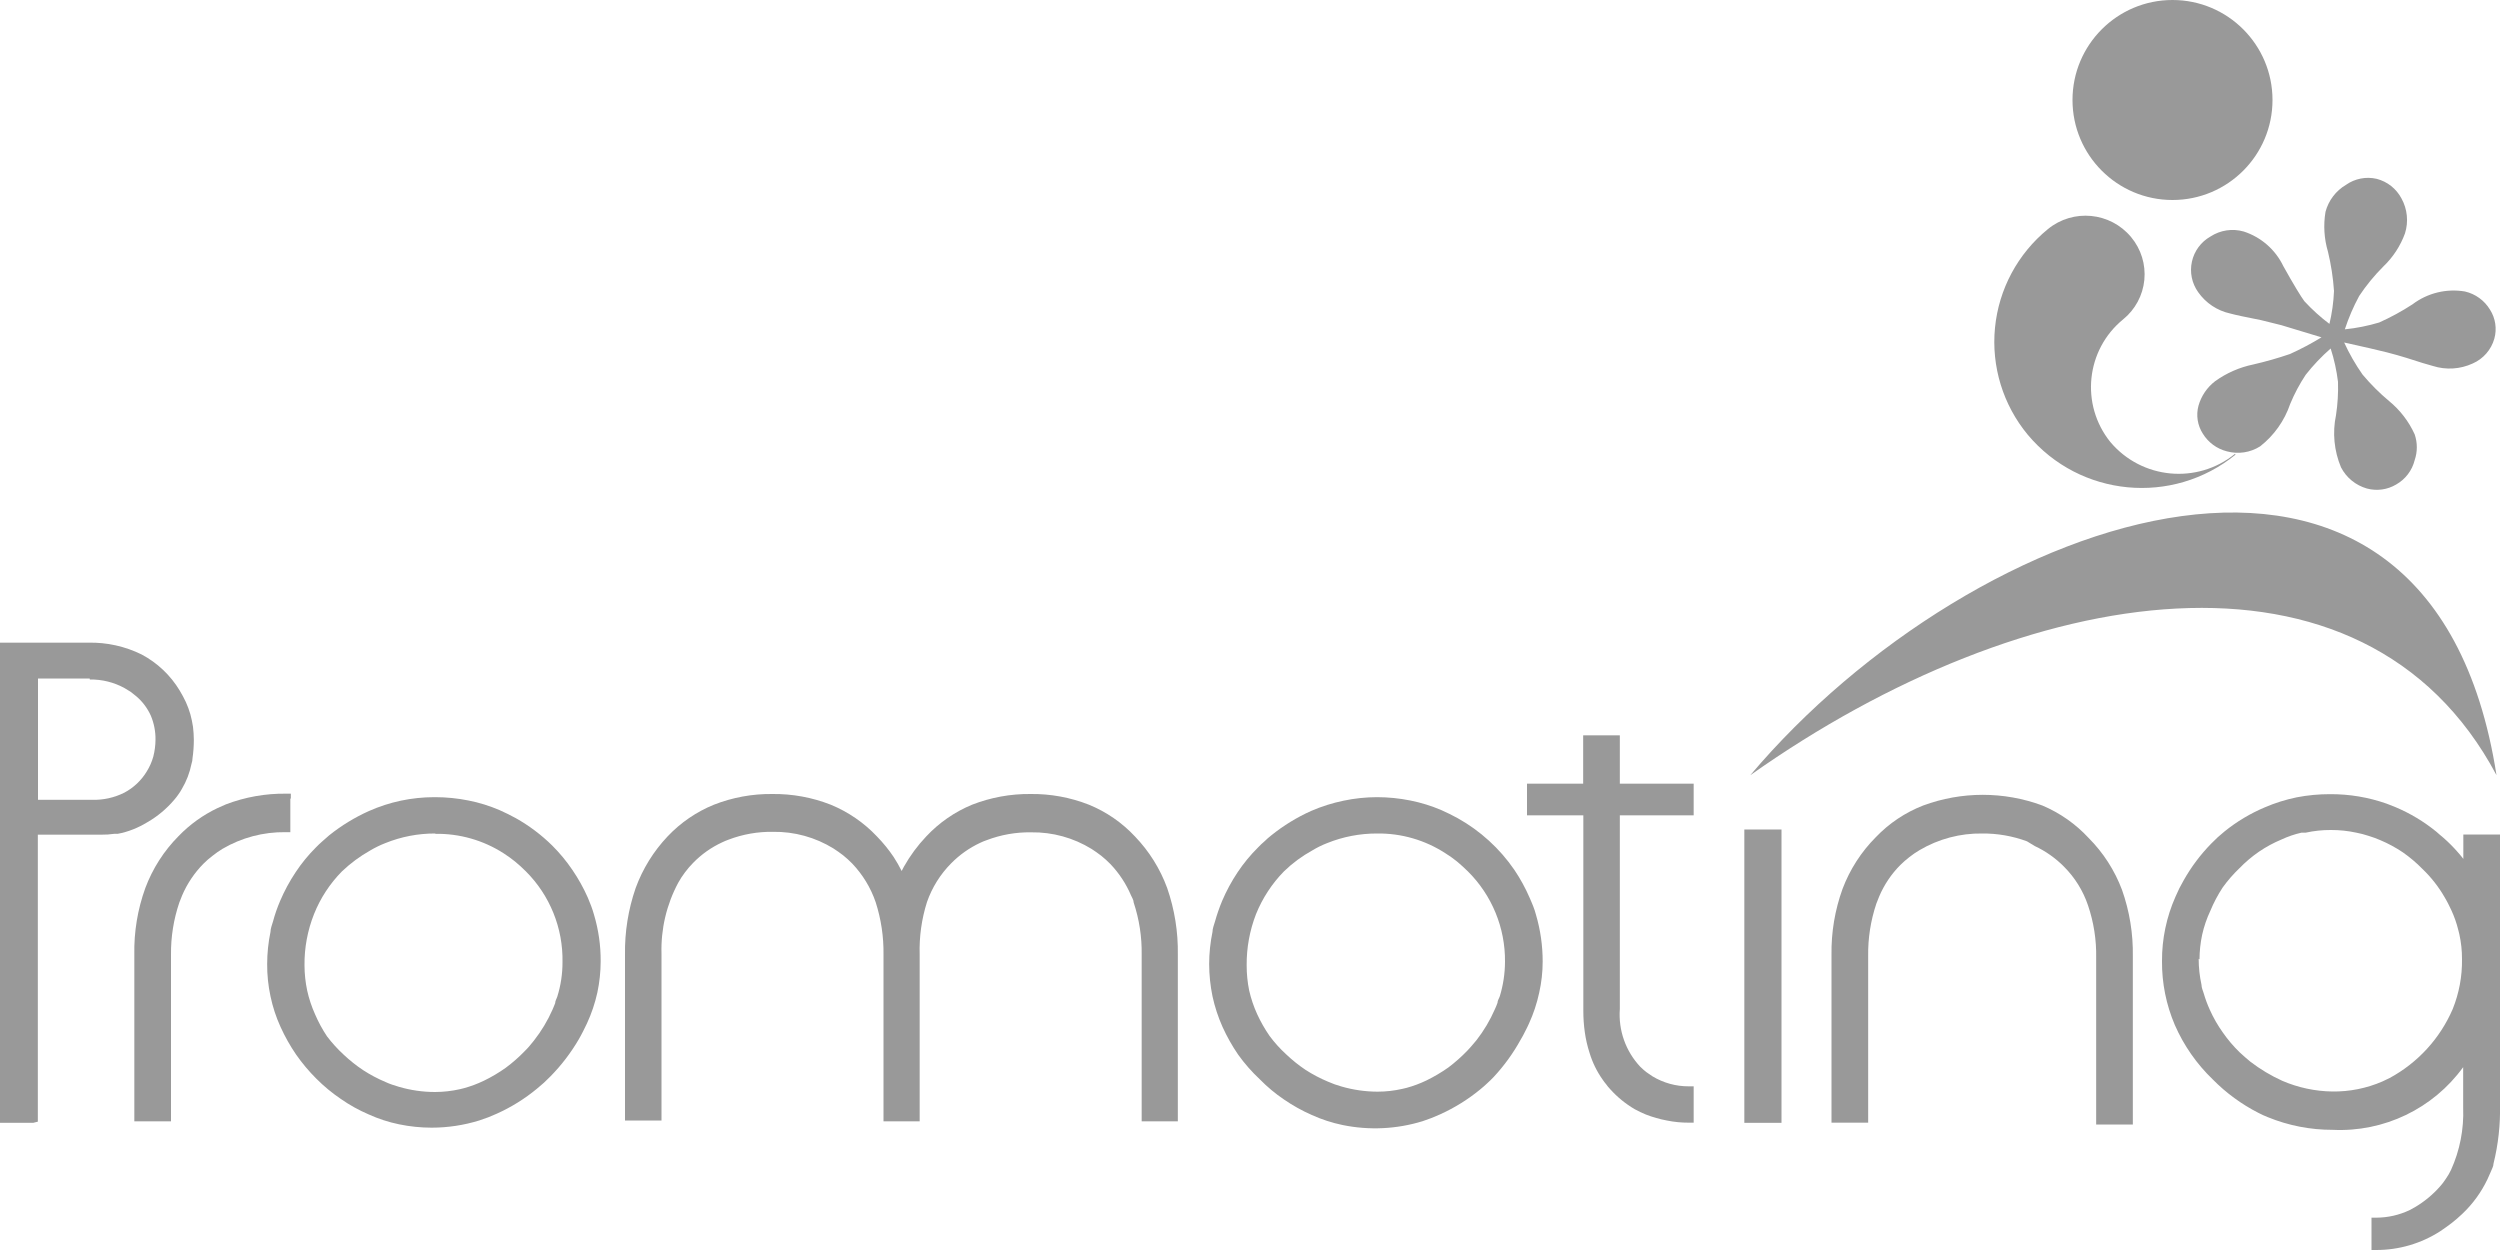
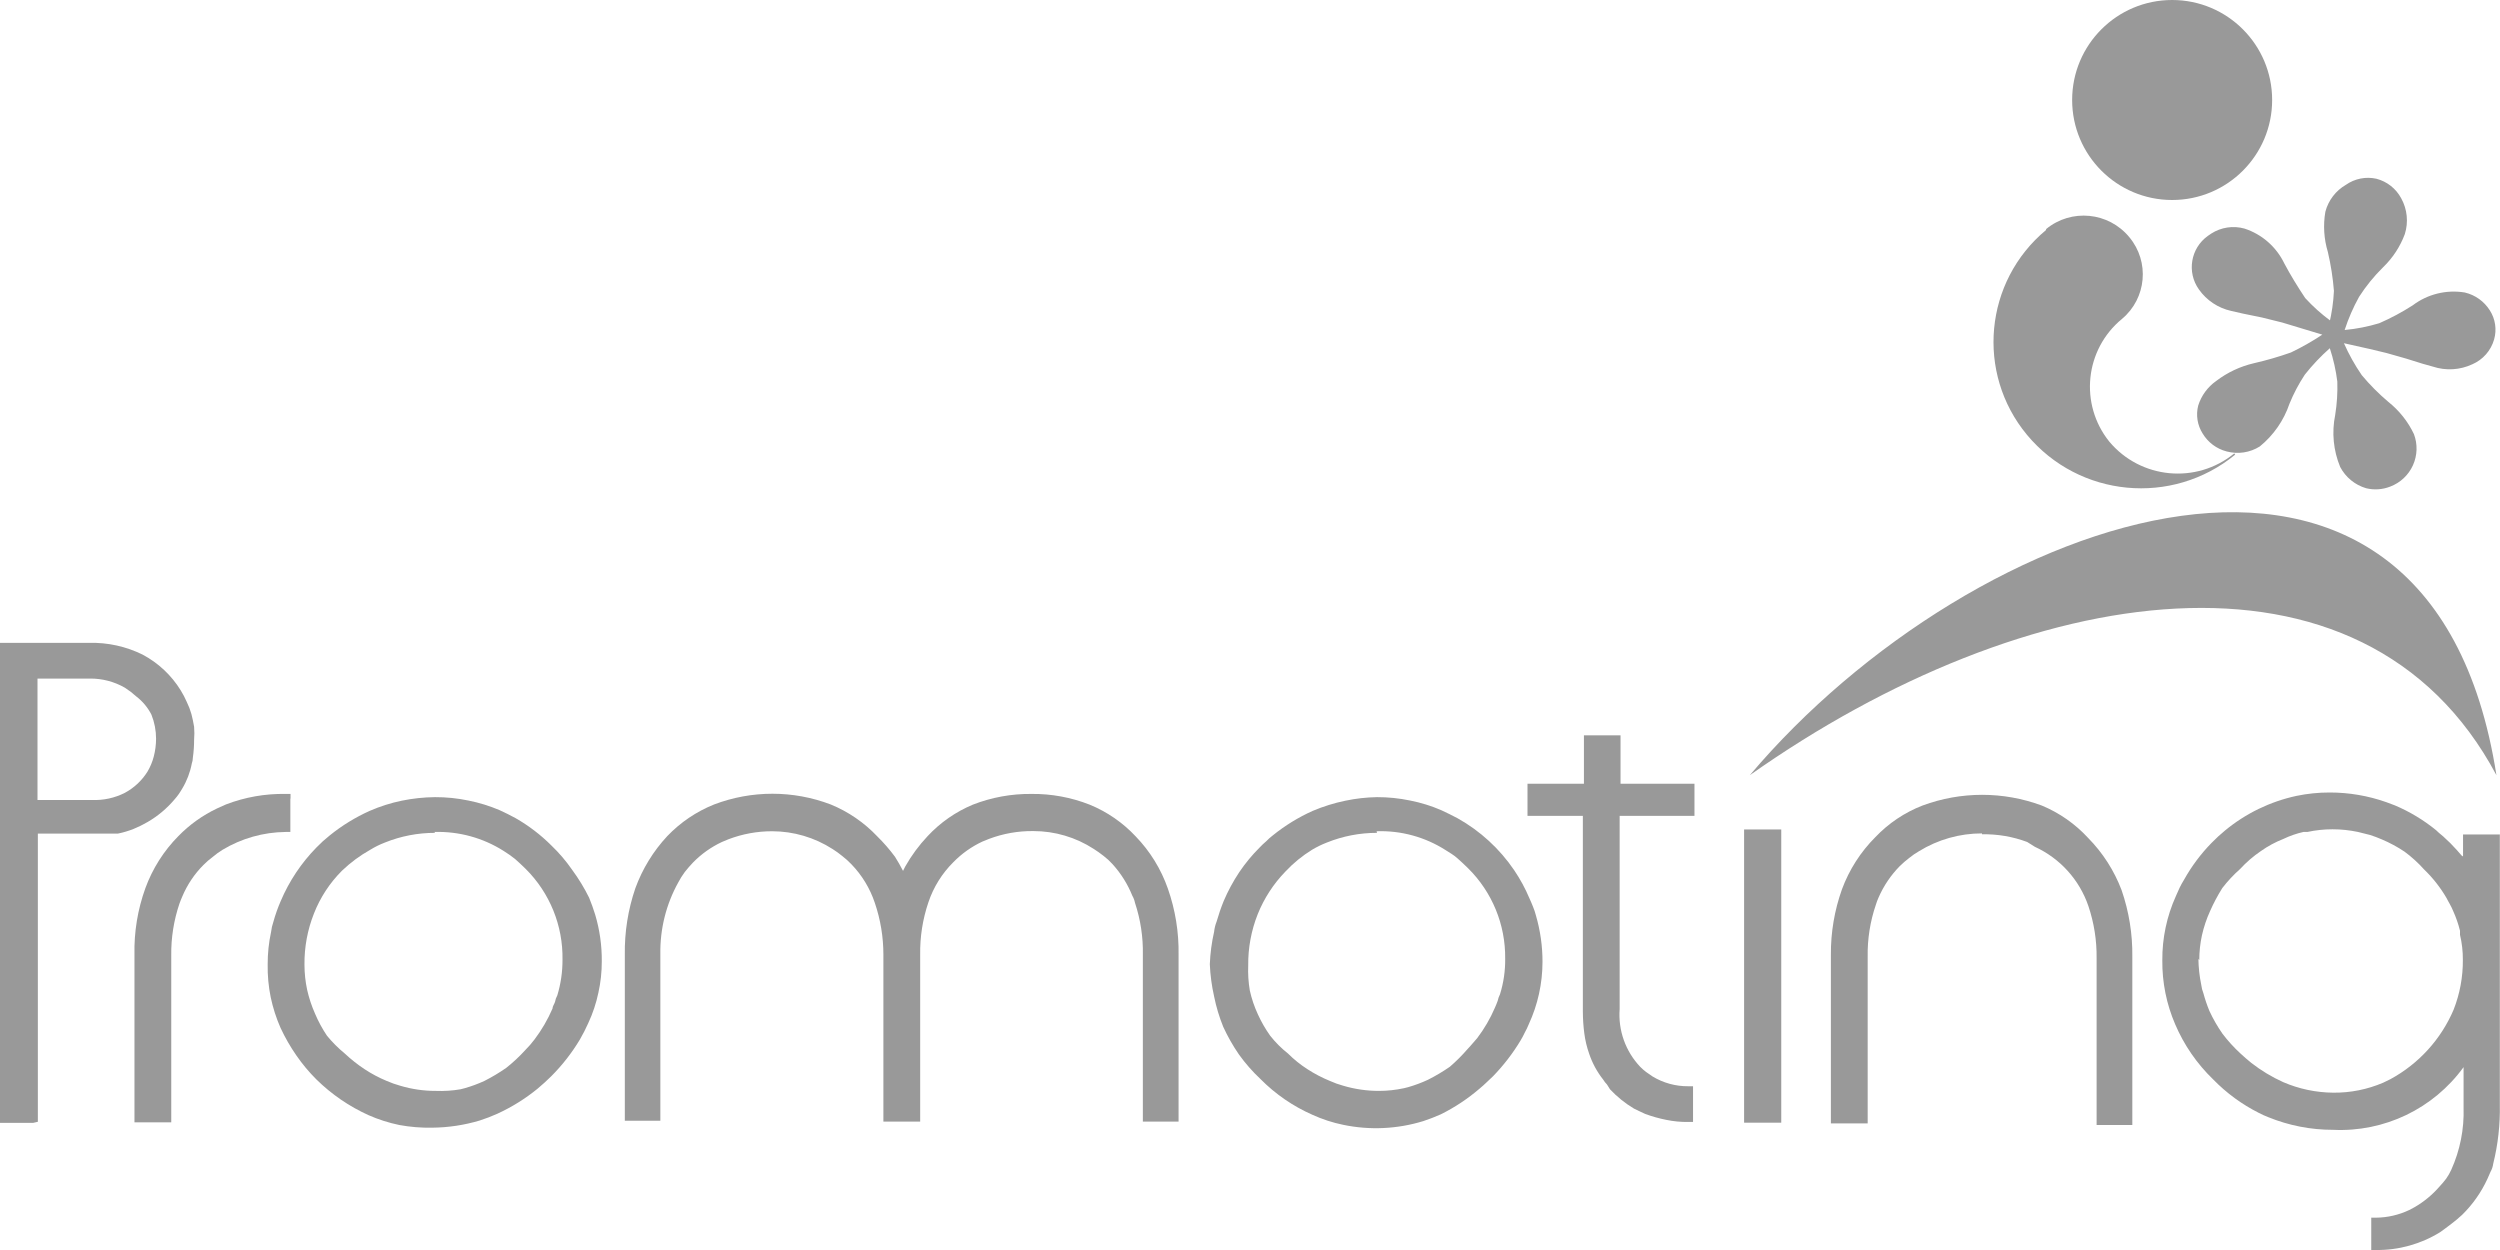
- <svg xmlns="http://www.w3.org/2000/svg" id="promoting" width="150" height="75" viewBox="0 0 150 75">
+ <svg xmlns="http://www.w3.org/2000/svg" id="promoting" width="140" height="70" viewBox="0 0 140 70">
  <defs>
    <style>.cls-1,.cls-2{fill:#999;}.cls-2{fill-rule:evenodd;}</style>
  </defs>
-   <path class="cls-1" d="M110.18,87.25V85.79h2.2V102a13.48,13.48,0,0,1-.39,3.54h0c0,.16-.1.32-.16.48l-.2.45a7,7,0,0,1-1.51,2.08h0a8.39,8.39,0,0,1-.65.56h0c-.22.17-.45.33-.67.48a7.08,7.08,0,0,1-3.84,1.13h-.29v-1.94h.3a4.68,4.68,0,0,0,2-.46l.31-.17h0a6.2,6.2,0,0,0,1.49-1.23h0a3.43,3.43,0,0,0,.36-.47,3.88,3.88,0,0,0,.31-.53,8.29,8.29,0,0,0,.73-3.73V99.75a9.13,9.13,0,0,1-7.83,3.76h0a10.22,10.22,0,0,1-3.89-.76h0a5.65,5.65,0,0,1-.57-.26,10.63,10.63,0,0,1-2.73-2h0a10.19,10.19,0,0,1-2.28-3.27,9.56,9.56,0,0,1-.77-3.83,9.42,9.42,0,0,1,.81-3.87h0l.23-.5h0c.08-.16.17-.32.26-.48a10.57,10.57,0,0,1,1.66-2.21h0l.39-.38.41-.35a10.06,10.06,0,0,1,2.41-1.44,9.85,9.85,0,0,1,1.91-.6h0a10.4,10.4,0,0,1,2-.19h0a10.07,10.07,0,0,1,3.4.57l.51.2a10.09,10.09,0,0,1,2.48,1.49h0l.17.15h0L109,86h0a9.06,9.06,0,0,1,.82.82h0l.14.16h0l.14.17h0l.1.13Zm-15.88,6v0h0a7.38,7.38,0,0,0,.17,1.56h0c0,.17.08.34.13.5a7.28,7.28,0,0,0,.37,1,7.88,7.88,0,0,0,.78,1.36h0a8.08,8.08,0,0,0,1,1.18h0l.32.29.33.28a9.77,9.77,0,0,0,1.92,1.15,7.87,7.87,0,0,0,3,.64h0a7.3,7.3,0,0,0,3-.6l.44-.21a8.56,8.56,0,0,0,3.78-4.13,7.7,7.7,0,0,0,.56-3v0h0a6.82,6.82,0,0,0-.16-1.5l-.06-.24a6.58,6.58,0,0,0-.42-1.2h0c-.06-.13-.12-.26-.19-.39s-.13-.25-.21-.38a7.57,7.57,0,0,0-1.33-1.7,8.26,8.26,0,0,0-1.18-1,8,8,0,0,0-1.35-.73h0a6.77,6.77,0,0,0-.71-.26,6,6,0,0,0-.73-.19,7.1,7.1,0,0,0-1.53-.16h0a6.91,6.91,0,0,0-1.51.16h0l-.25,0h0a5.87,5.87,0,0,0-1.2.41,7.59,7.59,0,0,0-1.35.73,7.74,7.74,0,0,0-1.18,1,8.27,8.27,0,0,0-1,1.15A8.45,8.45,0,0,0,95,90.37a6.91,6.91,0,0,0-.49,1.43,7.29,7.29,0,0,0-.16,1.48Z" transform="translate(37.62 -35.72)" />
-   <path class="cls-1" d="M45,83.55a10.23,10.23,0,0,1,2,.2,9.42,9.42,0,0,1,1.87.58h0l.49.23h0l.48.25h0a10.1,10.1,0,0,1,3.4,3.1,10.44,10.44,0,0,1,.92,1.68h0v0h0c.08.17.14.34.21.5s.12.35.17.52h0a9.92,9.92,0,0,1,.4,2.8,8.47,8.47,0,0,1-.21,1.88,9,9,0,0,1-.61,1.84h0c-.07.16-.15.32-.24.49h0a5.42,5.42,0,0,1-.26.48A11.22,11.22,0,0,1,52,100.34h0c-.13.14-.26.26-.39.38h0c-.13.12-.26.24-.41.36h0a10.83,10.83,0,0,1-2.41,1.5h0l-.52.22-.53.19h0a9.68,9.68,0,0,1-4.81.23,8.79,8.79,0,0,1-1.84-.6,10.05,10.05,0,0,1-1.67-.93,9.31,9.31,0,0,1-1.45-1.21A10,10,0,0,1,36.67,99a10.88,10.88,0,0,1-.94-1.67,9.33,9.33,0,0,1-.6-1.83,9.68,9.68,0,0,1-.2-1.94v0h0a9.58,9.58,0,0,1,.2-1.93h0c0-.2.09-.41.15-.62a10.68,10.68,0,0,1,.43-1.24,10.53,10.53,0,0,1,.93-1.72,9.6,9.6,0,0,1,1.22-1.48h0a4.51,4.51,0,0,1,.39-.37h0a4.59,4.59,0,0,1,.41-.36,11,11,0,0,1,2.38-1.46A9.91,9.91,0,0,1,43,83.76h0a9.8,9.8,0,0,1,2-.21Zm0,2.18h0a7.94,7.94,0,0,0-3,.58,5.66,5.66,0,0,0-.89.44A7.91,7.91,0,0,0,39.42,88h0a7.88,7.88,0,0,0-1.68,2.57,8.3,8.3,0,0,0-.56,3.07,7.51,7.51,0,0,0,.15,1.51,7.42,7.42,0,0,0,.48,1.42,8.73,8.73,0,0,0,.74,1.3,7.72,7.72,0,0,0,1,1.11,8.75,8.75,0,0,0,1.16.93,8.64,8.64,0,0,0,1.35.71h0l.4.16h0l.41.13a7.83,7.83,0,0,0,2.16.31h0a6.69,6.69,0,0,0,1.5-.17l.25-.06a7,7,0,0,0,1.18-.44h0a9.55,9.55,0,0,0,1.32-.78,9.65,9.65,0,0,0,1.13-1v0h0c.09-.1.19-.2.28-.31l.28-.33a8.61,8.61,0,0,0,1.1-1.85v0h0a4,4,0,0,0,.16-.39h0c0-.14.1-.27.14-.4a7.19,7.19,0,0,0,.31-2.06A7.54,7.54,0,0,0,50.45,88h0c-.22-.21-.43-.41-.65-.59a6.63,6.63,0,0,0-.69-.49A7.34,7.34,0,0,0,45,85.73Z" transform="translate(37.62 -35.72)" />
-   <path class="cls-1" d="M-11.51,83.55a10.2,10.2,0,0,1,2,.2,9.22,9.22,0,0,1,1.87.58h0l.49.23h0l.48.25h0a10.3,10.3,0,0,1,2.18,1.64h0a9.87,9.87,0,0,1,1.21,1.46,10.47,10.47,0,0,1,.93,1.67h0v0l.2.5c.07.18.12.35.17.52h0a9.57,9.57,0,0,1,.4,2.8,9.09,9.09,0,0,1-.2,1.88,9.06,9.06,0,0,1-.62,1.84h0l-.24.49c-.09.17-.17.33-.26.48a11.27,11.27,0,0,1-1.69,2.21h0l-.39.38h0l-.42.36h0a10.61,10.61,0,0,1-2.41,1.5h0l-.52.22-.54.19h0a9.69,9.69,0,0,1-2.85.43,9.63,9.63,0,0,1-1.95-.2,8.61,8.61,0,0,1-1.84-.6,9.31,9.31,0,0,1-1.67-.93,9.87,9.87,0,0,1-1.46-1.21h0A10.66,10.66,0,0,1-19.85,99h0a10.88,10.88,0,0,1-.94-1.67,8.71,8.71,0,0,1-.6-1.83,9,9,0,0,1-.2-1.94v0h0a9.58,9.58,0,0,1,.2-1.93c0-.2.09-.41.15-.62a9.09,9.09,0,0,1,.43-1.24,10.53,10.53,0,0,1,.93-1.72,9.54,9.54,0,0,1,1.21-1.48h0c.13-.13.26-.26.39-.37h0l.41-.36a11.07,11.07,0,0,1,2.39-1.46,9.69,9.69,0,0,1,1.91-.62h0a9.8,9.8,0,0,1,2-.21Zm0,2.18h0a7.92,7.92,0,0,0-3,.58,6.24,6.24,0,0,0-.9.44A8.52,8.52,0,0,0-17.1,88h0a7.72,7.72,0,0,0-1.68,2.57,8.1,8.1,0,0,0-.57,3.07,7.51,7.51,0,0,0,.16,1.51,7.39,7.39,0,0,0,.47,1.42A8.26,8.26,0,0,0-18,97.9,8.4,8.4,0,0,0-17,99h0a8.85,8.85,0,0,0,1.17.93,8.54,8.54,0,0,0,1.34.71h0a3.7,3.7,0,0,0,.4.16h0l.41.13a7.72,7.72,0,0,0,2.16.31h0a6.83,6.83,0,0,0,1.5-.17l.24-.06a7,7,0,0,0,1.18-.44h0a9,9,0,0,0,1.32-.78,9,9,0,0,0,1.14-1v0h0c.1-.1.2-.2.29-.31l.27-.33a8.65,8.65,0,0,0,1.11-1.85v0h0c.06-.13.11-.27.16-.39h0c0-.14.09-.27.13-.4a6.86,6.86,0,0,0,.31-2.06A7.5,7.5,0,0,0-6.07,88h0c-.21-.21-.43-.41-.65-.59a7.76,7.76,0,0,0-.68-.49,7.36,7.36,0,0,0-4.1-1.17Z" transform="translate(37.62 -35.72)" />
-   <path class="cls-1" d="M-35.63,103.09h-2V74.28h5.31a6.89,6.89,0,0,1,3.2.71,5.89,5.89,0,0,1,2.28,2.16,7.55,7.55,0,0,1,.37.69,5.39,5.39,0,0,1,.27.73,6.41,6.41,0,0,1,.16.76h0a6.84,6.84,0,0,1,.05.79h0v0h0a7.69,7.69,0,0,1-.08,1.1q0,.15-.06.33h0a4.8,4.8,0,0,1-.58,1.51h0a3,3,0,0,1-.21.33h0a3.24,3.24,0,0,1-.24.31h0a6.09,6.09,0,0,1-1.63,1.36h0a5.49,5.49,0,0,1-.84.42,5,5,0,0,1-.93.27h0l-.21,0h0a4.9,4.9,0,0,1-.77.05h-3.81v17.22Zm3.39-26.66h-3.1v7.28l3.25,0a4.07,4.07,0,0,0,1.93-.43h0A3.47,3.47,0,0,0-28.81,82h0a3.39,3.39,0,0,0,.39-.89,4.25,4.25,0,0,0,.13-1,3.61,3.61,0,0,0-.28-1.45,3.31,3.31,0,0,0-.87-1.16h0l-.34-.27-.36-.22a4.18,4.18,0,0,0-2.09-.52Z" transform="translate(37.62 -35.72)" />
-   <path class="cls-1" d="M-20.2,83.65v2h-.29a7.28,7.28,0,0,0-3.78,1h0a5.46,5.46,0,0,0-.6.42,5,5,0,0,0-.55.48h0a6.16,6.16,0,0,0-1.27,1.89c-.06.14-.12.29-.17.43A9.43,9.43,0,0,0-27.36,93h0v10h-2.2V93A11.11,11.11,0,0,1-28.9,89a8.8,8.8,0,0,1,2-3.12,8.06,8.06,0,0,1,2.32-1.67l.52-.23h0a9.77,9.77,0,0,1,3.59-.64h.3v.28Z" transform="translate(37.62 -35.72)" />
-   <path class="cls-1" d="M54.3,82.74h3.07v-2.9h2.2v2.9H64v1.9H59.57V96.26a4.57,4.57,0,0,0,1.23,3.47h0c.11.11.23.21.35.31h0l.38.26a4.18,4.18,0,0,0,2.18.6H64v2.18h-.29a6.42,6.42,0,0,1-1.32-.13,7,7,0,0,1-1.26-.36h0l-.34-.15h0l-.33-.17h0a6.19,6.19,0,0,1-1.47-1.2h0v0a2.15,2.15,0,0,1-.23-.28,3.15,3.15,0,0,1-.22-.29,5.54,5.54,0,0,1-.79-1.62h0a7.2,7.2,0,0,1-.28-1.22,9,9,0,0,1-.09-1.28h0V84.64H54v-1.9Z" transform="translate(37.62 -35.72)" />
-   <polygon class="cls-1" points="106.6 67.37 104.95 67.37 104.66 67.37 104.66 67.09 104.66 50.05 104.66 49.77 104.95 49.77 106.6 49.77 106.89 49.77 106.89 50.05 106.89 67.09 106.89 67.37 106.6 67.37 106.6 67.37" />
-   <path class="cls-1" d="M17.56,93V103H15.39V93a9.84,9.84,0,0,0-.47-3.15,6.35,6.35,0,0,0-1.41-2.32h0a6.28,6.28,0,0,0-.54-.49c-.18-.14-.38-.28-.58-.41a6.71,6.71,0,0,0-3.63-1h0a7.17,7.17,0,0,0-2.67.47h0a3.89,3.89,0,0,0-.38.16,5.86,5.86,0,0,0-1.74,1.23h0a5.43,5.43,0,0,0-.49.57,5.23,5.23,0,0,0-.41.63,8.5,8.5,0,0,0-1,4.26v10H-.12V93A11.69,11.69,0,0,1,.52,89,9,9,0,0,1,2.44,85.9,7.93,7.93,0,0,1,5.22,84a9.32,9.32,0,0,1,3.5-.64,9.29,9.29,0,0,1,3.5.64A8,8,0,0,1,15,85.91a8.89,8.89,0,0,1,1,1.23,8.68,8.68,0,0,1,.48.84l.13-.25a9.2,9.2,0,0,1,1.35-1.83A7.89,7.89,0,0,1,20.71,84a9.38,9.38,0,0,1,3.51-.64,9.27,9.27,0,0,1,3.49.64,7.83,7.83,0,0,1,2.77,1.91A8.86,8.86,0,0,1,32.41,89,11.63,11.63,0,0,1,33.05,93V103H30.88V93h0a9.44,9.44,0,0,0-.48-3.13h0c0-.15-.1-.29-.16-.43A6.26,6.26,0,0,0,29,87.56h0a6.28,6.28,0,0,0-.54-.49c-.18-.14-.38-.28-.58-.41a6.71,6.71,0,0,0-3.63-1h0a7.17,7.17,0,0,0-2.67.47,3.2,3.2,0,0,0-.39.16,6,6,0,0,0-1.74,1.23A6.18,6.18,0,0,0,18,89.84,9.51,9.51,0,0,0,17.56,93Z" transform="translate(37.62 -35.72)" />
-   <path class="cls-1" d="M81.33,85.73h0a7.19,7.19,0,0,0-3.78,1h0a5.33,5.33,0,0,0-.6.41,6.3,6.3,0,0,0-.55.48h0a6,6,0,0,0-1.27,1.89h0c-.06.14-.12.29-.17.43a9.45,9.45,0,0,0-.49,3.14h0v10h-2.2V93a11.15,11.15,0,0,1,.66-3.94,8.81,8.81,0,0,1,2-3.11,7.89,7.89,0,0,1,2.84-1.9,10.3,10.3,0,0,1,7.15,0A8.06,8.06,0,0,1,87.7,86a8.81,8.81,0,0,1,2,3.11,11.4,11.4,0,0,1,.65,4v10.08h-2.2v-10a9.22,9.22,0,0,0-.49-3.15,6,6,0,0,0-1.44-2.32,6.11,6.11,0,0,0-1.76-1.24h0L84,86.2a7.56,7.56,0,0,0-2.71-.47Z" transform="translate(37.62 -35.72)" />
-   <path class="cls-2" d="M112.17,82.23c-4-25.67-31.45-15.78-44.77,0,16.49-11.66,36.79-15,44.77,0Z" transform="translate(37.62 -35.72)" />
-   <path class="cls-1" d="M102.14,55.18a10.34,10.34,0,0,0,.28-2,14.17,14.17,0,0,0-.36-2.35,5.32,5.32,0,0,1-.15-2.4,2.68,2.68,0,0,1,1.23-1.62,2.3,2.3,0,0,1,1.84-.36,2.34,2.34,0,0,1,1.49,1.18,2.67,2.67,0,0,1,.21,2.09,5.21,5.21,0,0,1-1.31,2,11.5,11.5,0,0,0-1.44,1.76,12.17,12.17,0,0,0-.86,2,11.07,11.07,0,0,0,2.06-.41,14.62,14.62,0,0,0,2-1.09,4.08,4.08,0,0,1,3.15-.77,2.38,2.38,0,0,1,1.5,1.09,2.16,2.16,0,0,1,.26,1.74,2.31,2.31,0,0,1-1.3,1.49,3.31,3.31,0,0,1-2.38.15c-.31-.08-.83-.24-1.6-.49-.36-.11-.74-.22-1.17-.33s-1.42-.34-2.56-.59a12.18,12.18,0,0,0,1.1,1.92,12.82,12.82,0,0,0,1.59,1.59,5.54,5.54,0,0,1,1.54,2,2.39,2.39,0,0,1,0,1.55,2.32,2.32,0,0,1-1.11,1.46,2.27,2.27,0,0,1-1.76.24,2.53,2.53,0,0,1-1.55-1.27,5.29,5.29,0,0,1-.3-3.13,11,11,0,0,0,.12-2,10.79,10.79,0,0,0-.44-2,11.55,11.55,0,0,0-1.5,1.58,10.27,10.27,0,0,0-.93,1.75,5.46,5.46,0,0,1-1.8,2.54,2.5,2.5,0,0,1-2,.3,2.38,2.38,0,0,1-1.44-1.06,2.09,2.09,0,0,1-.26-1.68,2.82,2.82,0,0,1,1-1.47,6,6,0,0,1,2.28-1,22,22,0,0,0,2.21-.63,17.32,17.32,0,0,0,1.89-1l-2.41-.73-1.21-.3c-.91-.18-1.53-.31-1.86-.4a3.18,3.18,0,0,1-1.92-1.28,2.3,2.3,0,0,1,.74-3.34A2.43,2.43,0,0,1,97,49.61a4,4,0,0,1,2.38,2.08c.63,1.13,1.06,1.83,1.26,2.1a11.24,11.24,0,0,0,1.54,1.39Z" transform="translate(37.62 -35.72)" />
-   <path class="cls-2" d="M96.51,63a8.92,8.92,0,0,1-12.46-1.19,8.73,8.73,0,0,1,1.2-12.34,3.56,3.56,0,0,1,5,.48,3.48,3.48,0,0,1-.48,4.93A5.25,5.25,0,0,0,89,62.24a5.36,5.36,0,0,0,7.48.71Z" transform="translate(37.62 -35.72)" />
-   <path class="cls-2" d="M92.73,35.72a6,6,0,1,1-6,6,6,6,0,0,1,6-6Z" transform="translate(37.62 -35.72)" />
+   <path class="cls-1" d="M139.94,49.1V47.73H142V62.86a12.69,12.69,0,0,1-.37,3.31h0a1.26,1.26,0,0,1-.15.45l-.18.41a6.8,6.8,0,0,1-1.41,2h0a7.49,7.49,0,0,1-.61.51h0c-.21.17-.42.31-.62.46a6.68,6.68,0,0,1-3.6,1h-.26V69.19h.27a4.44,4.44,0,0,0,1.86-.43l.3-.16h0a5.47,5.47,0,0,0,1.39-1.15h0A5.12,5.12,0,0,0,139,67a3,3,0,0,0,.28-.49,7.85,7.85,0,0,0,.69-3.48V60.76a8.52,8.52,0,0,1-7.31,3.51h0a9.58,9.58,0,0,1-3.63-.71h0a5.05,5.05,0,0,1-.53-.24,9.59,9.59,0,0,1-2.55-1.87h0a9.44,9.44,0,0,1-2.13-3.09,8.81,8.81,0,0,1-.72-3.58,8.59,8.59,0,0,1,.76-3.6h0l.21-.47h0a5.05,5.05,0,0,1,.25-.45,9.71,9.71,0,0,1,1.54-2.06h0l.37-.36.38-.33a9.38,9.38,0,0,1,4-1.94h0a9,9,0,0,1,1.86-.19h0a9.51,9.51,0,0,1,3.17.54l.48.18a9.53,9.53,0,0,1,2.31,1.39h0l.16.15h0l.24.2h0a9.32,9.32,0,0,1,.77.77h0l.13.15h0l.13.15h0L140,49Zm-14.82,5.6h0a7.85,7.85,0,0,0,.16,1.45h0a1.8,1.8,0,0,0,.12.47,8,8,0,0,0,.34,1,8.37,8.37,0,0,0,.73,1.27h0a8.47,8.47,0,0,0,1,1.1h0l.3.27.31.26a8.79,8.79,0,0,0,1.79,1.08,7.24,7.24,0,0,0,2.8.59h0a6.93,6.93,0,0,0,2.8-.56l.41-.2a8,8,0,0,0,3.53-3.88,7.48,7.48,0,0,0,.52-2.8h0a5.89,5.89,0,0,0-.16-1.4v-.23a6.46,6.46,0,0,0-.39-1.12h0a3.14,3.14,0,0,0-.18-.37c-.07-.11-.12-.23-.19-.35a7.37,7.37,0,0,0-1.25-1.59,7.28,7.28,0,0,0-1.1-1,7.66,7.66,0,0,0-1.26-.68h0c-.21-.09-.44-.18-.66-.25l-.68-.17a6.88,6.88,0,0,0-1.43-.15h0a6.69,6.69,0,0,0-1.41.15H131a5.3,5.3,0,0,0-1.12.39,5.89,5.89,0,0,0-1.26.68,6.6,6.6,0,0,0-1.16,1,7.63,7.63,0,0,0-1,1.07,10.08,10.08,0,0,0-.69,1.3,7,7,0,0,0-.45,1.34,6.5,6.5,0,0,0-.15,1.39Z" transform="translate(-2.01 -1)" />
+   <path class="cls-1" d="M79.12,45.64a9,9,0,0,1,1.86.19,8.57,8.57,0,0,1,1.74.54h0l.46.22h0l.45.23h0a9.36,9.36,0,0,1,3.18,2.92,9.14,9.14,0,0,1,.85,1.57h0c.08.16.13.31.2.47a3.38,3.38,0,0,1,.16.48h0a9.25,9.25,0,0,1,.37,2.61,8.34,8.34,0,0,1-.77,3.49h0a3.88,3.88,0,0,1-.22.46h0a4.92,4.92,0,0,1-.24.45,11.06,11.06,0,0,1-1.54,2h0l-.37.35h0c-.11.11-.24.22-.38.34h0a10.49,10.49,0,0,1-2.17,1.44h0l-.48.2-.5.18h0a9,9,0,0,1-4.49.21,8,8,0,0,1-1.72-.56,9.44,9.44,0,0,1-2.91-2,9.35,9.35,0,0,1-1.21-1.38,10.31,10.31,0,0,1-.88-1.55A9.5,9.5,0,0,1,70,56.8,10.11,10.11,0,0,1,69.76,55h0A9.92,9.92,0,0,1,70,53.18h0a2.16,2.16,0,0,1,.14-.57,11.33,11.33,0,0,1,.4-1.16,10,10,0,0,1,.87-1.61,9.28,9.28,0,0,1,1.14-1.38h0a4.12,4.12,0,0,1,.37-.35h0a2.91,2.91,0,0,1,.37-.33,10.2,10.2,0,0,1,2.23-1.37,9.71,9.71,0,0,1,1.83-.57h0A9.31,9.31,0,0,1,79.12,45.64Zm0,2h0a7.46,7.46,0,0,0-2.8.54,5.43,5.43,0,0,0-.84.41A7.22,7.22,0,0,0,74,49.8h0a7.37,7.37,0,0,0-1.56,2.4,7.56,7.56,0,0,0-.53,2.86A6.76,6.76,0,0,0,72,56.47a6.52,6.52,0,0,0,.45,1.33,7.17,7.17,0,0,0,.69,1.2,6,6,0,0,0,1,1,6.43,6.43,0,0,0,1.08.87,7.56,7.56,0,0,0,1.26.66h0l.37.15h0l.38.12a7,7,0,0,0,2,.29h0a6.59,6.59,0,0,0,1.4-.15l.24-.06a7.7,7.7,0,0,0,1.1-.41h0a10.2,10.2,0,0,0,1.23-.73,9.65,9.65,0,0,0,1-1h0c.09-.1.18-.19.26-.29l.27-.31a8.09,8.09,0,0,0,1-1.72h0c.06-.12.1-.25.15-.37h0a1.47,1.47,0,0,1,.13-.37,6.44,6.44,0,0,0,.29-2,7,7,0,0,0-2.08-5.06h0c-.2-.2-.4-.38-.6-.56s-.43-.31-.65-.45a6.74,6.74,0,0,0-3.87-1.06Z" transform="translate(-2.01 -1)" />
+   <path class="cls-1" d="M26.37,45.64a9,9,0,0,1,1.87.19,8.86,8.86,0,0,1,1.75.54h0l.46.22h0l.44.23h0a9.55,9.55,0,0,1,2,1.53h0a8.87,8.87,0,0,1,1.16,1.36A10.41,10.41,0,0,1,35,51.27h0l.18.47c.06.17.11.32.16.48h0a8.9,8.9,0,0,1,.37,2.61,8,8,0,0,1-.19,1.76,7.81,7.81,0,0,1-.57,1.71h0l-.22.46-.25.46a10.69,10.69,0,0,1-1.61,2.06h0l-.37.35h0l-.39.34h0a10.46,10.46,0,0,1-2.25,1.4h0l-.48.2-.51.18h0a9.57,9.57,0,0,1-2.66.4A9.19,9.19,0,0,1,24.37,64a8.62,8.62,0,0,1-1.72-.55,10.08,10.08,0,0,1-2.92-2h0a9.59,9.59,0,0,1-1.12-1.34h0a10.36,10.36,0,0,1-.89-1.55,8.74,8.74,0,0,1-.55-1.71A8.5,8.5,0,0,1,17,55h0a8.43,8.43,0,0,1,.19-1.81,2.63,2.63,0,0,1,.13-.57,8.84,8.84,0,0,1,.41-1.16,9.71,9.71,0,0,1,2-3h0l.36-.35h0l.39-.33a10.2,10.2,0,0,1,2.23-1.37,9.11,9.11,0,0,1,1.79-.57h0a9.73,9.73,0,0,1,1.87-.2Zm0,2h0a7.46,7.46,0,0,0-2.8.54,4.93,4.93,0,0,0-.83.41,7.79,7.79,0,0,0-1.58,1.17h0a7,7,0,0,0-1.57,2.4,7.56,7.56,0,0,0-.53,2.86,6.76,6.76,0,0,0,.15,1.41,7.15,7.15,0,0,0,.44,1.33A7.33,7.33,0,0,0,20.32,59a7.26,7.26,0,0,0,1,1h0a8.41,8.41,0,0,0,1.1.87,7.37,7.37,0,0,0,1.24.66h0l.38.15h0l.38.12a6.84,6.84,0,0,0,2,.29h0A6.59,6.59,0,0,0,27.8,62l.23-.06a7.4,7.4,0,0,0,1.11-.41h0a10.09,10.09,0,0,0,1.22-.73,8.92,8.92,0,0,0,1.07-1h0l.27-.29.25-.31a8.38,8.38,0,0,0,1-1.72h0c0-.12.1-.25.14-.37h0a1.16,1.16,0,0,1,.13-.37,6.77,6.77,0,0,0,.29-2,7,7,0,0,0-2.06-5.08h0c-.2-.2-.4-.38-.6-.56a6.74,6.74,0,0,0-.64-.45,6.85,6.85,0,0,0-3.87-1.06Z" transform="translate(-2.01 -1)" />
+   <path class="cls-1" d="M3.87,63.88H2V37H7a6.4,6.4,0,0,1,3,.66,5.59,5.59,0,0,1,2.13,2,5,5,0,0,1,.34.65,4,4,0,0,1,.26.68c.06.23.11.47.15.71h0a4.45,4.45,0,0,1,0,.73h0a7.13,7.13,0,0,1-.07,1,1,1,0,0,1-.06.33h0a4.25,4.25,0,0,1-.54,1.41h0c-.06.1-.12.2-.19.3h0a3.25,3.25,0,0,1-.23.29h0a5.74,5.74,0,0,1-1.51,1.27h0a6.43,6.43,0,0,1-.79.39,5.13,5.13,0,0,1-.87.26H4.13V63.82ZM7,39H4.11V45.8H7.17A3.74,3.74,0,0,0,9,45.4H9a3.38,3.38,0,0,0,1.27-1.19h0a3.25,3.25,0,0,0,.35-.84,4,4,0,0,0,.13-1,3.64,3.64,0,0,0-.26-1.35A3,3,0,0,0,9.64,40h0l-.31-.26L9,39.51A3.86,3.86,0,0,0,7.05,39Z" transform="translate(-2.01 -1)" />
+   <path class="cls-1" d="M18.27,45.72v1.87H18a7,7,0,0,0-3.53,1h0a4.29,4.29,0,0,0-.55.4,4.41,4.41,0,0,0-.52.45h0a5.56,5.56,0,0,0-1.18,1.76c-.06.13-.11.27-.16.4a8.69,8.69,0,0,0-.46,2.91h0v9.34H9.54V54.47a10.32,10.32,0,0,1,.61-3.73A8.1,8.1,0,0,1,12,47.82a7.56,7.56,0,0,1,2.17-1.55l.49-.22h0A8.88,8.88,0,0,1,18,45.46h.28v.26Z" transform="translate(-2.01 -1)" />
+   <path class="cls-1" d="M87.79,44.89h2.92V42.18h2.05v2.71H96.9v1.8H92.71V57.51a4.24,4.24,0,0,0,1.15,3.23h0a3,3,0,0,0,.33.29h0l.36.25a3.8,3.8,0,0,0,2,.55h.27v2h-.27a5.73,5.73,0,0,1-1.24-.12,7.81,7.81,0,0,1-1.17-.33h0l-.32-.15h0l-.31-.15h0A6.16,6.16,0,0,1,92.17,62h0L92,61.73a1.39,1.39,0,0,1-.21-.27A4.8,4.8,0,0,1,91,60h0a5.56,5.56,0,0,1-.27-1.14,9.67,9.67,0,0,1-.08-1.2h0V46.69h-3.1v-1.8Z" transform="translate(-2.01 -1)" />
+   <polygon class="cls-1" points="99.49 62.87 97.94 62.87 97.67 62.87 97.67 62.62 97.67 46.72 97.67 46.45 97.94 46.45 99.49 46.45 99.75 46.45 99.75 46.72 99.75 62.62 99.75 62.87 99.49 62.87 99.49 62.87" />
+   <path class="cls-1" d="M53.54,54.47v9.34H51.48V54.47A9,9,0,0,0,51,51.56a5.71,5.71,0,0,0-1.31-2.16h0a4.41,4.41,0,0,0-.51-.46,5.3,5.3,0,0,0-.54-.39,6.27,6.27,0,0,0-3.39-1h0A6.85,6.85,0,0,0,42.8,48h0l-.36.15a5.56,5.56,0,0,0-1.62,1.15h0c-.16.17-.32.35-.46.53a4.49,4.49,0,0,0-.37.59,8,8,0,0,0-1,4v9.34H37V54.47a11,11,0,0,1,.59-3.73,8.62,8.62,0,0,1,1.79-2.92A7.47,7.47,0,0,1,42,46.05a9.18,9.18,0,0,1,6.53,0,7.5,7.5,0,0,1,2.6,1.78,9.67,9.67,0,0,1,1,1.15c.16.25.31.52.45.79l.12-.24a8.77,8.77,0,0,1,1.26-1.71,7.31,7.31,0,0,1,2.53-1.76,8.78,8.78,0,0,1,3.28-.6,8.65,8.65,0,0,1,3.26.6,7.33,7.33,0,0,1,2.58,1.78,8,8,0,0,1,1.8,2.92,10.65,10.65,0,0,1,.6,3.71v9.34h-2V54.47h0a8.71,8.71,0,0,0-.44-2.91h0a1.28,1.28,0,0,0-.15-.4,5.94,5.94,0,0,0-1.11-1.77h0a3.64,3.64,0,0,0-.5-.46c-.18-.14-.36-.27-.55-.39a6.21,6.21,0,0,0-3.38-1h0a6.81,6.81,0,0,0-2.49.44l-.37.15a5.56,5.56,0,0,0-1.62,1.15,5.74,5.74,0,0,0-1.4,2.25A8.7,8.7,0,0,0,53.54,54.47Z" transform="translate(-2.01 -1)" />
+   <path class="cls-1" d="M113,47.67h0a6.72,6.72,0,0,0-3.53,1h0a4.14,4.14,0,0,0-.55.38,5.59,5.59,0,0,0-.52.45h0a5.82,5.82,0,0,0-1.19,1.76h0a3.25,3.25,0,0,0-.15.4,8.54,8.54,0,0,0-.46,2.92h0v9.33h-2.06V54.47a10.68,10.68,0,0,1,.62-3.67,8.12,8.12,0,0,1,1.87-2.92,7.27,7.27,0,0,1,2.64-1.77,9.6,9.6,0,0,1,6.68,0,7.38,7.38,0,0,1,2.6,1.82,8.4,8.4,0,0,1,1.87,2.92,11,11,0,0,1,.6,3.73V64h-2V54.66a8.79,8.79,0,0,0-.46-2.92,5.66,5.66,0,0,0-3-3.32h0l-.43-.27a6.84,6.84,0,0,0-2.53-.43Z" transform="translate(-2.01 -1)" />
+   <path class="cls-2" d="M141.81,44.41c-3.74-24-29.36-14.73-41.81,0C115.41,33.53,134.35,30.41,141.81,44.41Z" transform="translate(-2.01 -1)" />
+   <path class="cls-1" d="M132.44,19.16a9.81,9.81,0,0,0,.27-1.87,14.74,14.74,0,0,0-.34-2.18,4.9,4.9,0,0,1-.14-2.25,2.46,2.46,0,0,1,1.15-1.51,2.16,2.16,0,0,1,1.71-.34,2.2,2.2,0,0,1,1.39,1.1,2.55,2.55,0,0,1,.2,2,5,5,0,0,1-1.22,1.86,9.67,9.67,0,0,0-1.34,1.65,10.58,10.58,0,0,0-.81,1.86,9.79,9.79,0,0,0,1.94-.38,13.25,13.25,0,0,0,1.87-1,3.81,3.81,0,0,1,2.92-.72,2.27,2.27,0,0,1,1.4,1,2,2,0,0,1,.24,1.63,2.16,2.16,0,0,1-1.22,1.39,3,3,0,0,1-2.21.13c-.29-.07-.78-.22-1.5-.45l-1.09-.31c-.4-.1-1.32-.32-2.39-.55a10.94,10.94,0,0,0,1,1.79,12.25,12.25,0,0,0,1.48,1.49,5.1,5.1,0,0,1,1.44,1.81,2.28,2.28,0,0,1-1.33,2.94,2.23,2.23,0,0,1-1.35.09,2.41,2.41,0,0,1-1.45-1.19,5,5,0,0,1-.28-2.91,9.8,9.8,0,0,0,.12-1.87,9.92,9.92,0,0,0-.42-1.87,11.52,11.52,0,0,0-1.4,1.48,9.41,9.41,0,0,0-.86,1.63A5.25,5.25,0,0,1,128.56,26a2.34,2.34,0,0,1-1.86.28,2.21,2.21,0,0,1-1.34-1,2,2,0,0,1-.25-1.57,2.65,2.65,0,0,1,1-1.37,5.53,5.53,0,0,1,2.12-1,18.8,18.8,0,0,0,2.07-.6,14.31,14.31,0,0,0,1.76-1l-2.25-.68-1.13-.28c-.84-.17-1.43-.29-1.73-.37a3,3,0,0,1-1.8-1.2,2.15,2.15,0,0,1,.5-3l.19-.13a2.3,2.3,0,0,1,1.86-.28,3.77,3.77,0,0,1,2.23,1.95c.35.66.75,1.31,1.17,1.94a9.77,9.77,0,0,0,1.44,1.29Z" transform="translate(-2.01 -1)" />
+   <path class="cls-2" d="M127.18,26.46a8.31,8.31,0,0,1-11.66-1.11,8.15,8.15,0,0,1,1.07-11.47v-.05a3.31,3.31,0,0,1,4.66.45,3.25,3.25,0,0,1-.41,4.58h0a4.91,4.91,0,0,0-.71,6.87,5,5,0,0,0,7,.66Z" transform="translate(-2.01 -1)" />
+   <path class="cls-2" d="M123.65,1a5.6,5.6,0,1,1-5.6,5.6,5.6,5.6,0,0,1,5.6-5.6Z" transform="translate(-2.01 -1)" />
</svg>
